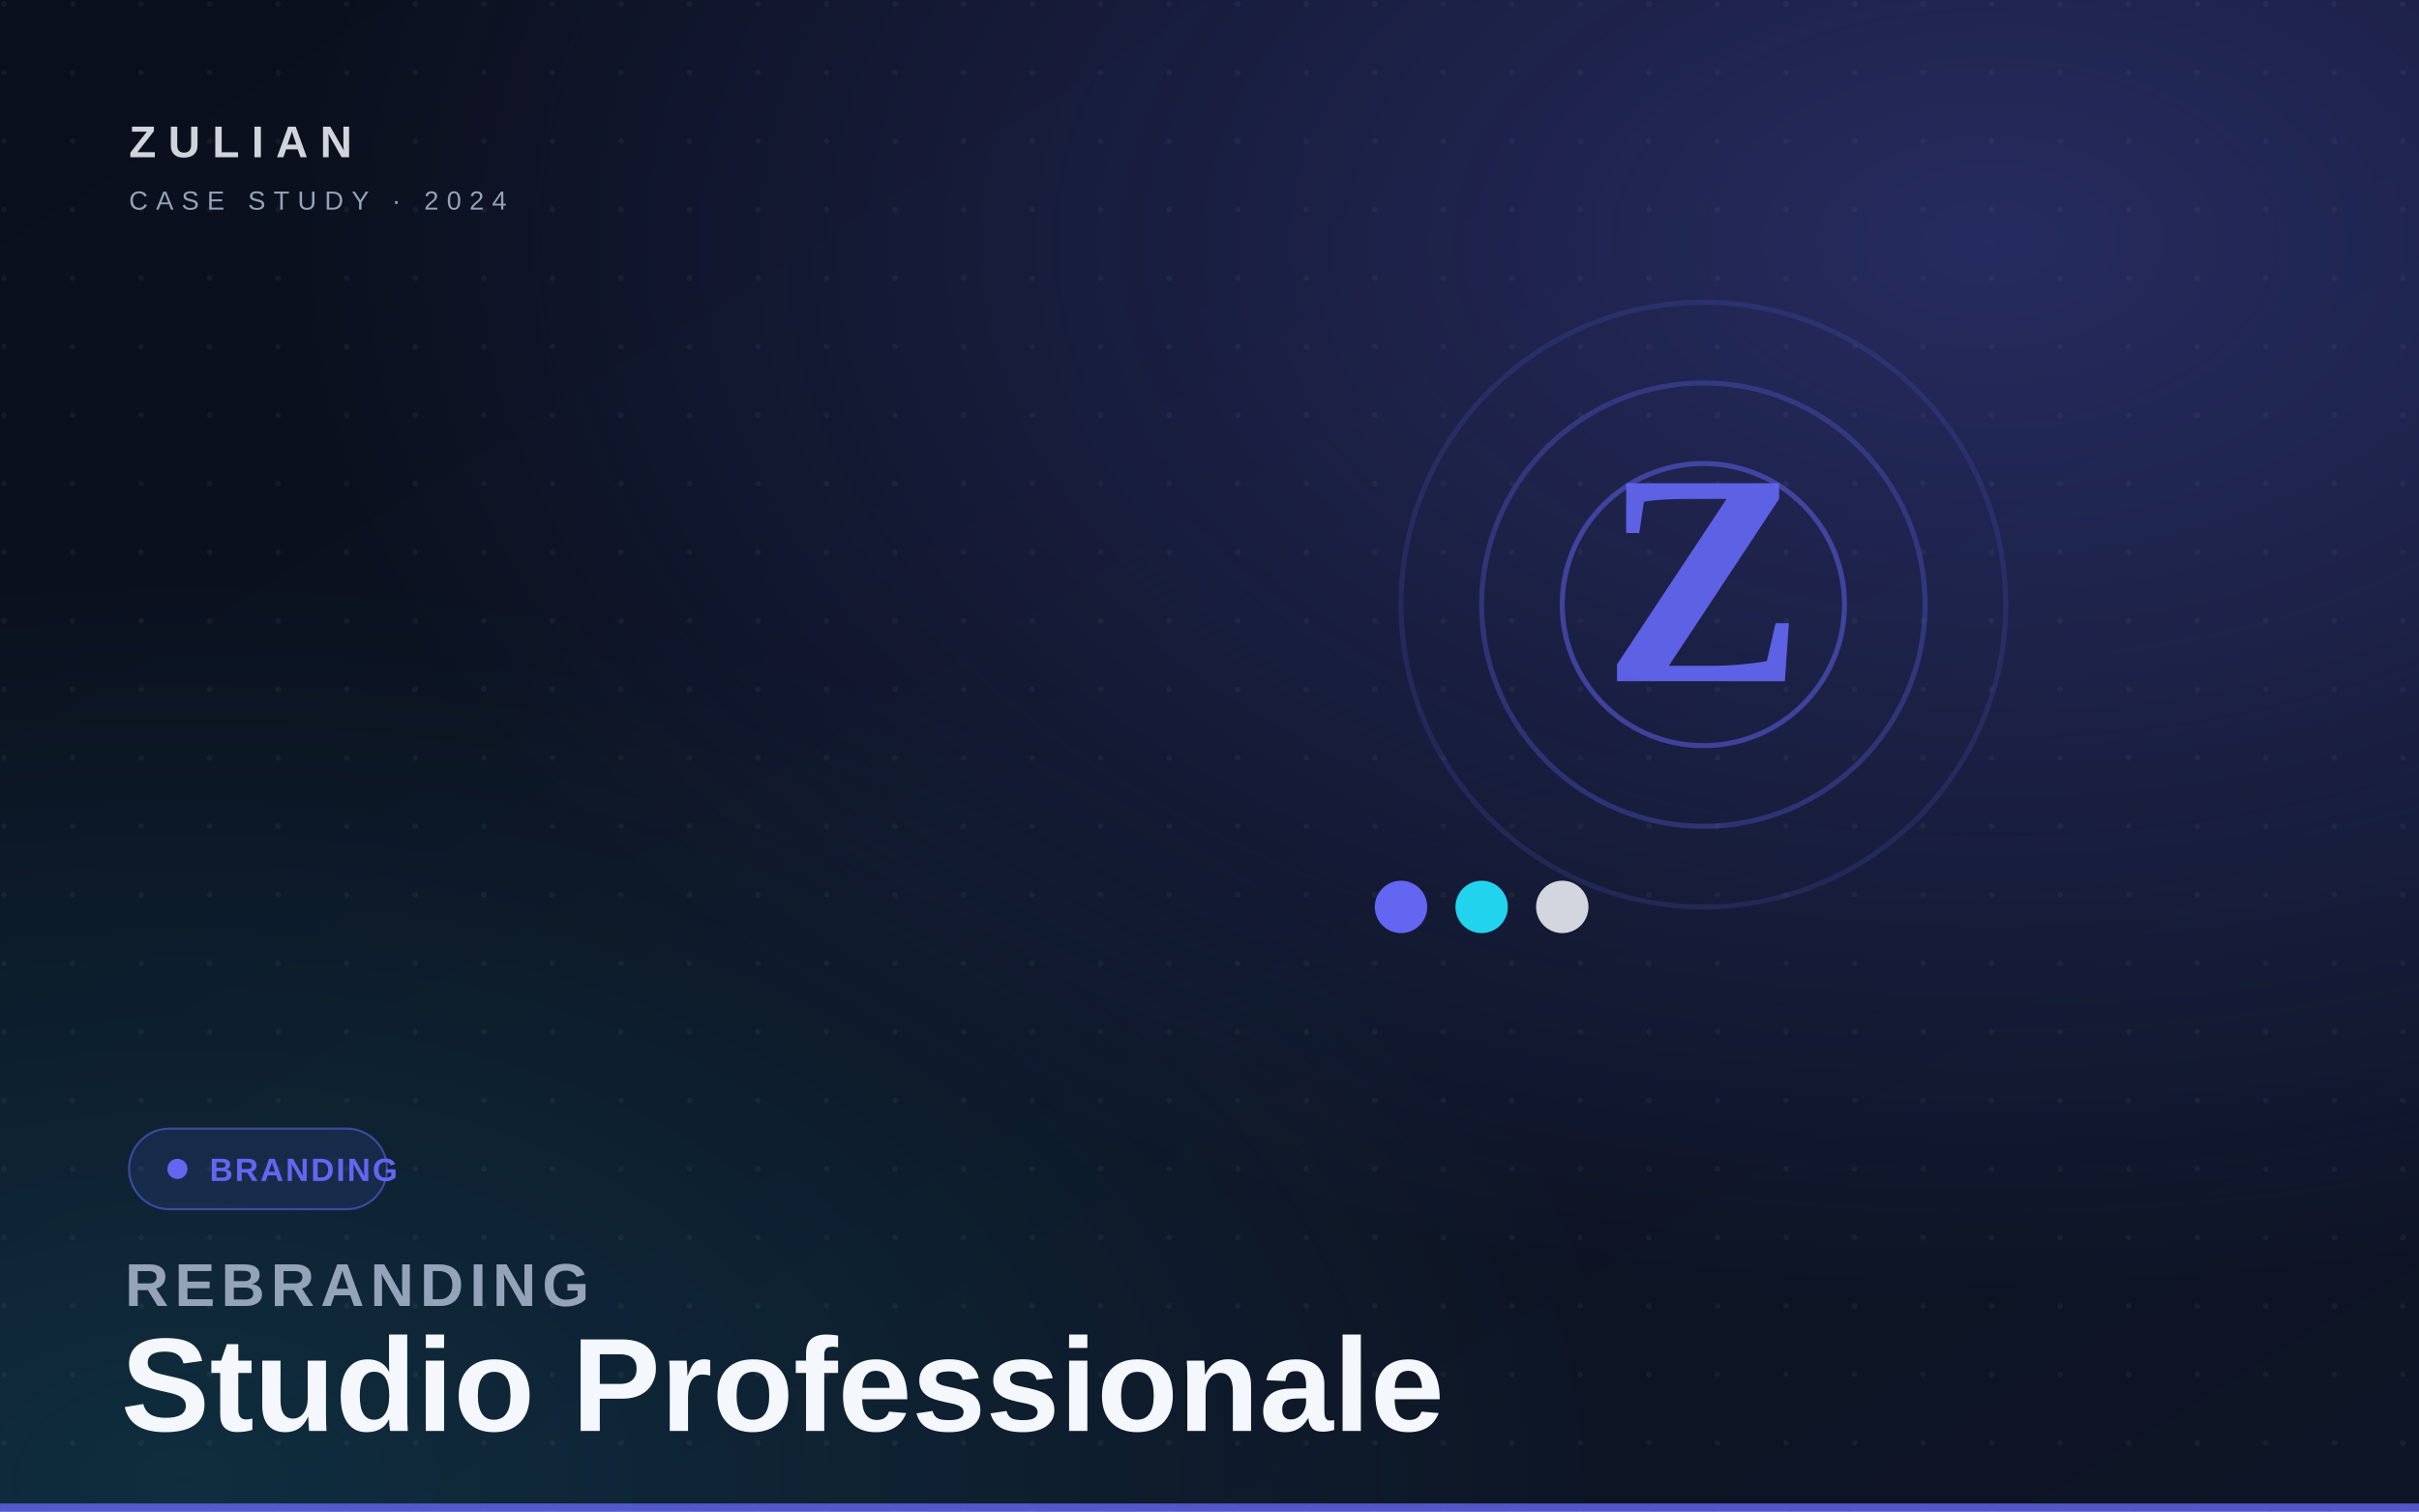
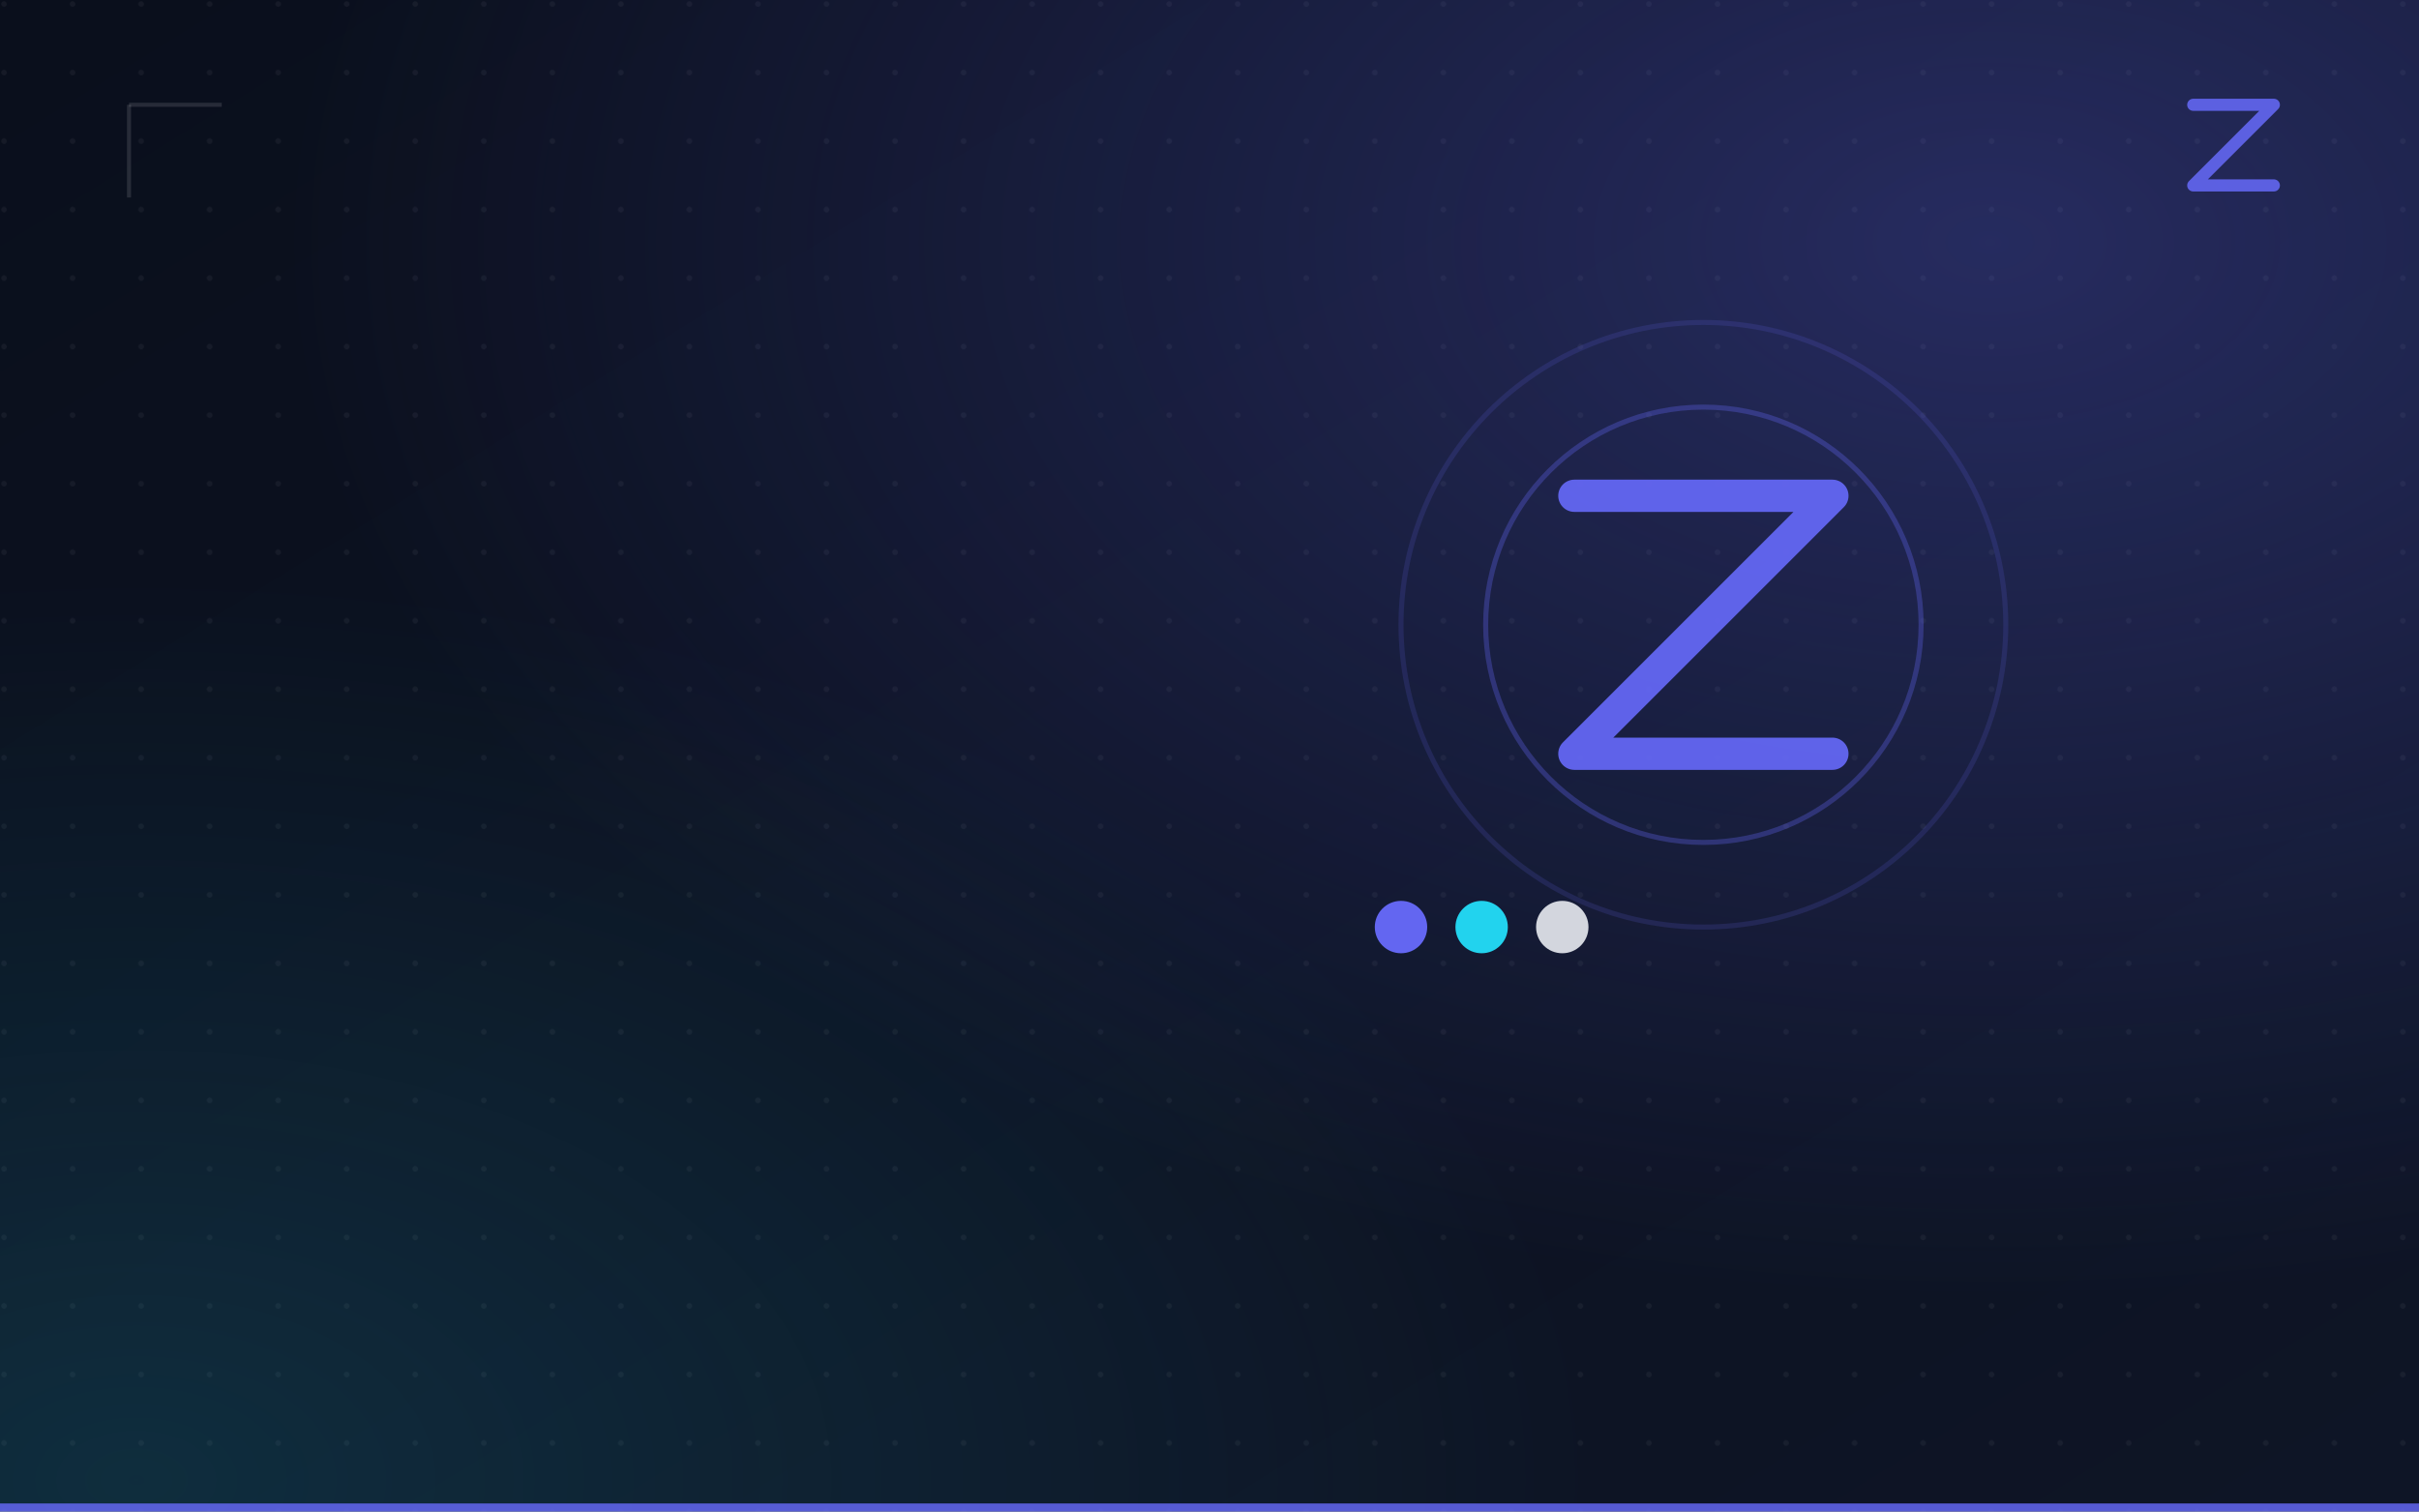
- <svg xmlns="http://www.w3.org/2000/svg" viewBox="0 0 1200 750" width="1200" height="750" role="img" aria-label="REBRANDING Studio Professionale">
+ <svg xmlns="http://www.w3.org/2000/svg" viewBox="0 0 1200 750" width="1200" height="750" role="img" aria-label="Branding">
  <defs>
    <linearGradient id="bg" x1="0" y1="0" x2="1" y2="1">
      <stop offset="0" stop-color="#0a0f1c" />
      <stop offset="1" stop-color="#0e1526" />
    </linearGradient>
    <radialGradient id="g1" cx="0.82" cy="0.16" r="0.7">
      <stop offset="0" stop-color="#6366f1" stop-opacity="0.30" />
      <stop offset="1" stop-color="#6366f1" stop-opacity="0" />
    </radialGradient>
-     <radialGradient id="g2" cx="0.08" cy="0.98" r="0.6">
+     <radialGradient id="g2" cx="0.06" cy="0.98" r="0.6">
      <stop offset="0" stop-color="#22d3ee" stop-opacity="0.14" />
      <stop offset="1" stop-color="#22d3ee" stop-opacity="0" />
    </radialGradient>
    <pattern id="dots" width="34" height="34" patternUnits="userSpaceOnUse">
      <circle cx="2" cy="2" r="1.4" fill="#ffffff" fill-opacity="0.05" />
    </pattern>
  </defs>
  <rect width="1200" height="750" fill="url(#bg)" />
  <rect width="1200" height="750" fill="url(#dots)" />
  <rect width="1200" height="750" fill="url(#g1)" />
  <rect width="1200" height="750" fill="url(#g2)" />
-   <g transform="translate(845,300)" stroke="#6366f1" fill="none" stroke-width="2.5" stroke-linecap="round" stroke-linejoin="round">
-     <circle r="150" opacity="0.16" />
-     <circle r="110" opacity="0.3" />
-     <circle r="70" opacity="0.5" />
-     <text x="0" y="38" text-anchor="middle" font-family="Georgia, 'Times New Roman', serif" font-size="150" font-weight="700" fill="#6366f1" stroke="none" opacity="0.92">Z</text>
-     <circle cx="-150" cy="150" r="13" fill="#6366f1" stroke="none" />
-     <circle cx="-110" cy="150" r="13" fill="#22d3ee" stroke="none" />
-     <circle cx="-70" cy="150" r="13" fill="#f4f7fb" stroke="none" opacity="0.85" />
+   <g transform="translate(845,310)">
+     <circle r="150" stroke="#6366f1" fill="none" stroke-width="2.5" stroke-linecap="round" stroke-linejoin="round" opacity="0.16" />
+     <circle r="108" stroke="#6366f1" fill="none" stroke-width="2.5" stroke-linecap="round" stroke-linejoin="round" opacity="0.32" />
+     <path d="M-64,-64 L64,-64 L-64,64 L64,64" stroke="#6366f1" fill="none" stroke-width="16" stroke-linecap="round" stroke-linejoin="round" opacity="0.95" />
+     <circle cx="-150" cy="150" r="13" fill="#6366f1" />
+     <circle cx="-110" cy="150" r="13" fill="#22d3ee" />
+     <circle cx="-70" cy="150" r="13" fill="#f4f7fb" opacity="0.85" />
  </g>
-   <text x="64" y="78" font-family="Arial, Helvetica, sans-serif" font-size="22" font-weight="700" letter-spacing="6" fill="#f4f7fb" fill-opacity="0.85">ZULIAN</text>
-   <text x="64" y="104" font-family="Arial, Helvetica, sans-serif" font-size="13" letter-spacing="4" fill="#94a3b8">CASE STUDY · 2024</text>
-   <g transform="translate(64,560)">
-     <rect x="0" y="0" width="128" height="40" rx="20" fill="#6366f1" fill-opacity="0.12" stroke="#6366f1" stroke-opacity="0.55" />
-     <circle cx="24" cy="20" r="5" fill="#6366f1" />
-     <text x="40" y="26" font-family="Arial, Helvetica, sans-serif" font-size="16" font-weight="700" letter-spacing="1" fill="#6366f1">BRANDING</text>
+   <g transform="translate(1108,72)">
+     <path d="M-20,-20 L20,-20 L-20,20 L20,20" stroke="#6366f1" fill="none" stroke-width="6" stroke-linecap="round" stroke-linejoin="round" opacity="0.9" />
  </g>
-   <text x="62" y="648" font-family="Arial, Helvetica, sans-serif" font-size="30" letter-spacing="3" fill="#94a3b8" font-weight="600">REBRANDING</text>
-   <text x="60" y="710" font-family="Arial, Helvetica, sans-serif" font-size="66" font-weight="800" fill="#f4f7fb">Studio Professionale</text>
-   <rect x="0" y="746" width="1200" height="4" fill="#6366f1" fill-opacity="0.8" />
+   <g stroke="#ffffff" stroke-opacity="0.12" stroke-width="2" fill="none">
+     <path d="M64,52 H110" />
+     <path d="M64,52 V98" />
+   </g>
+   <rect x="0" y="746" width="1200" height="4" fill="#6366f1" fill-opacity="0.85" />
</svg>
